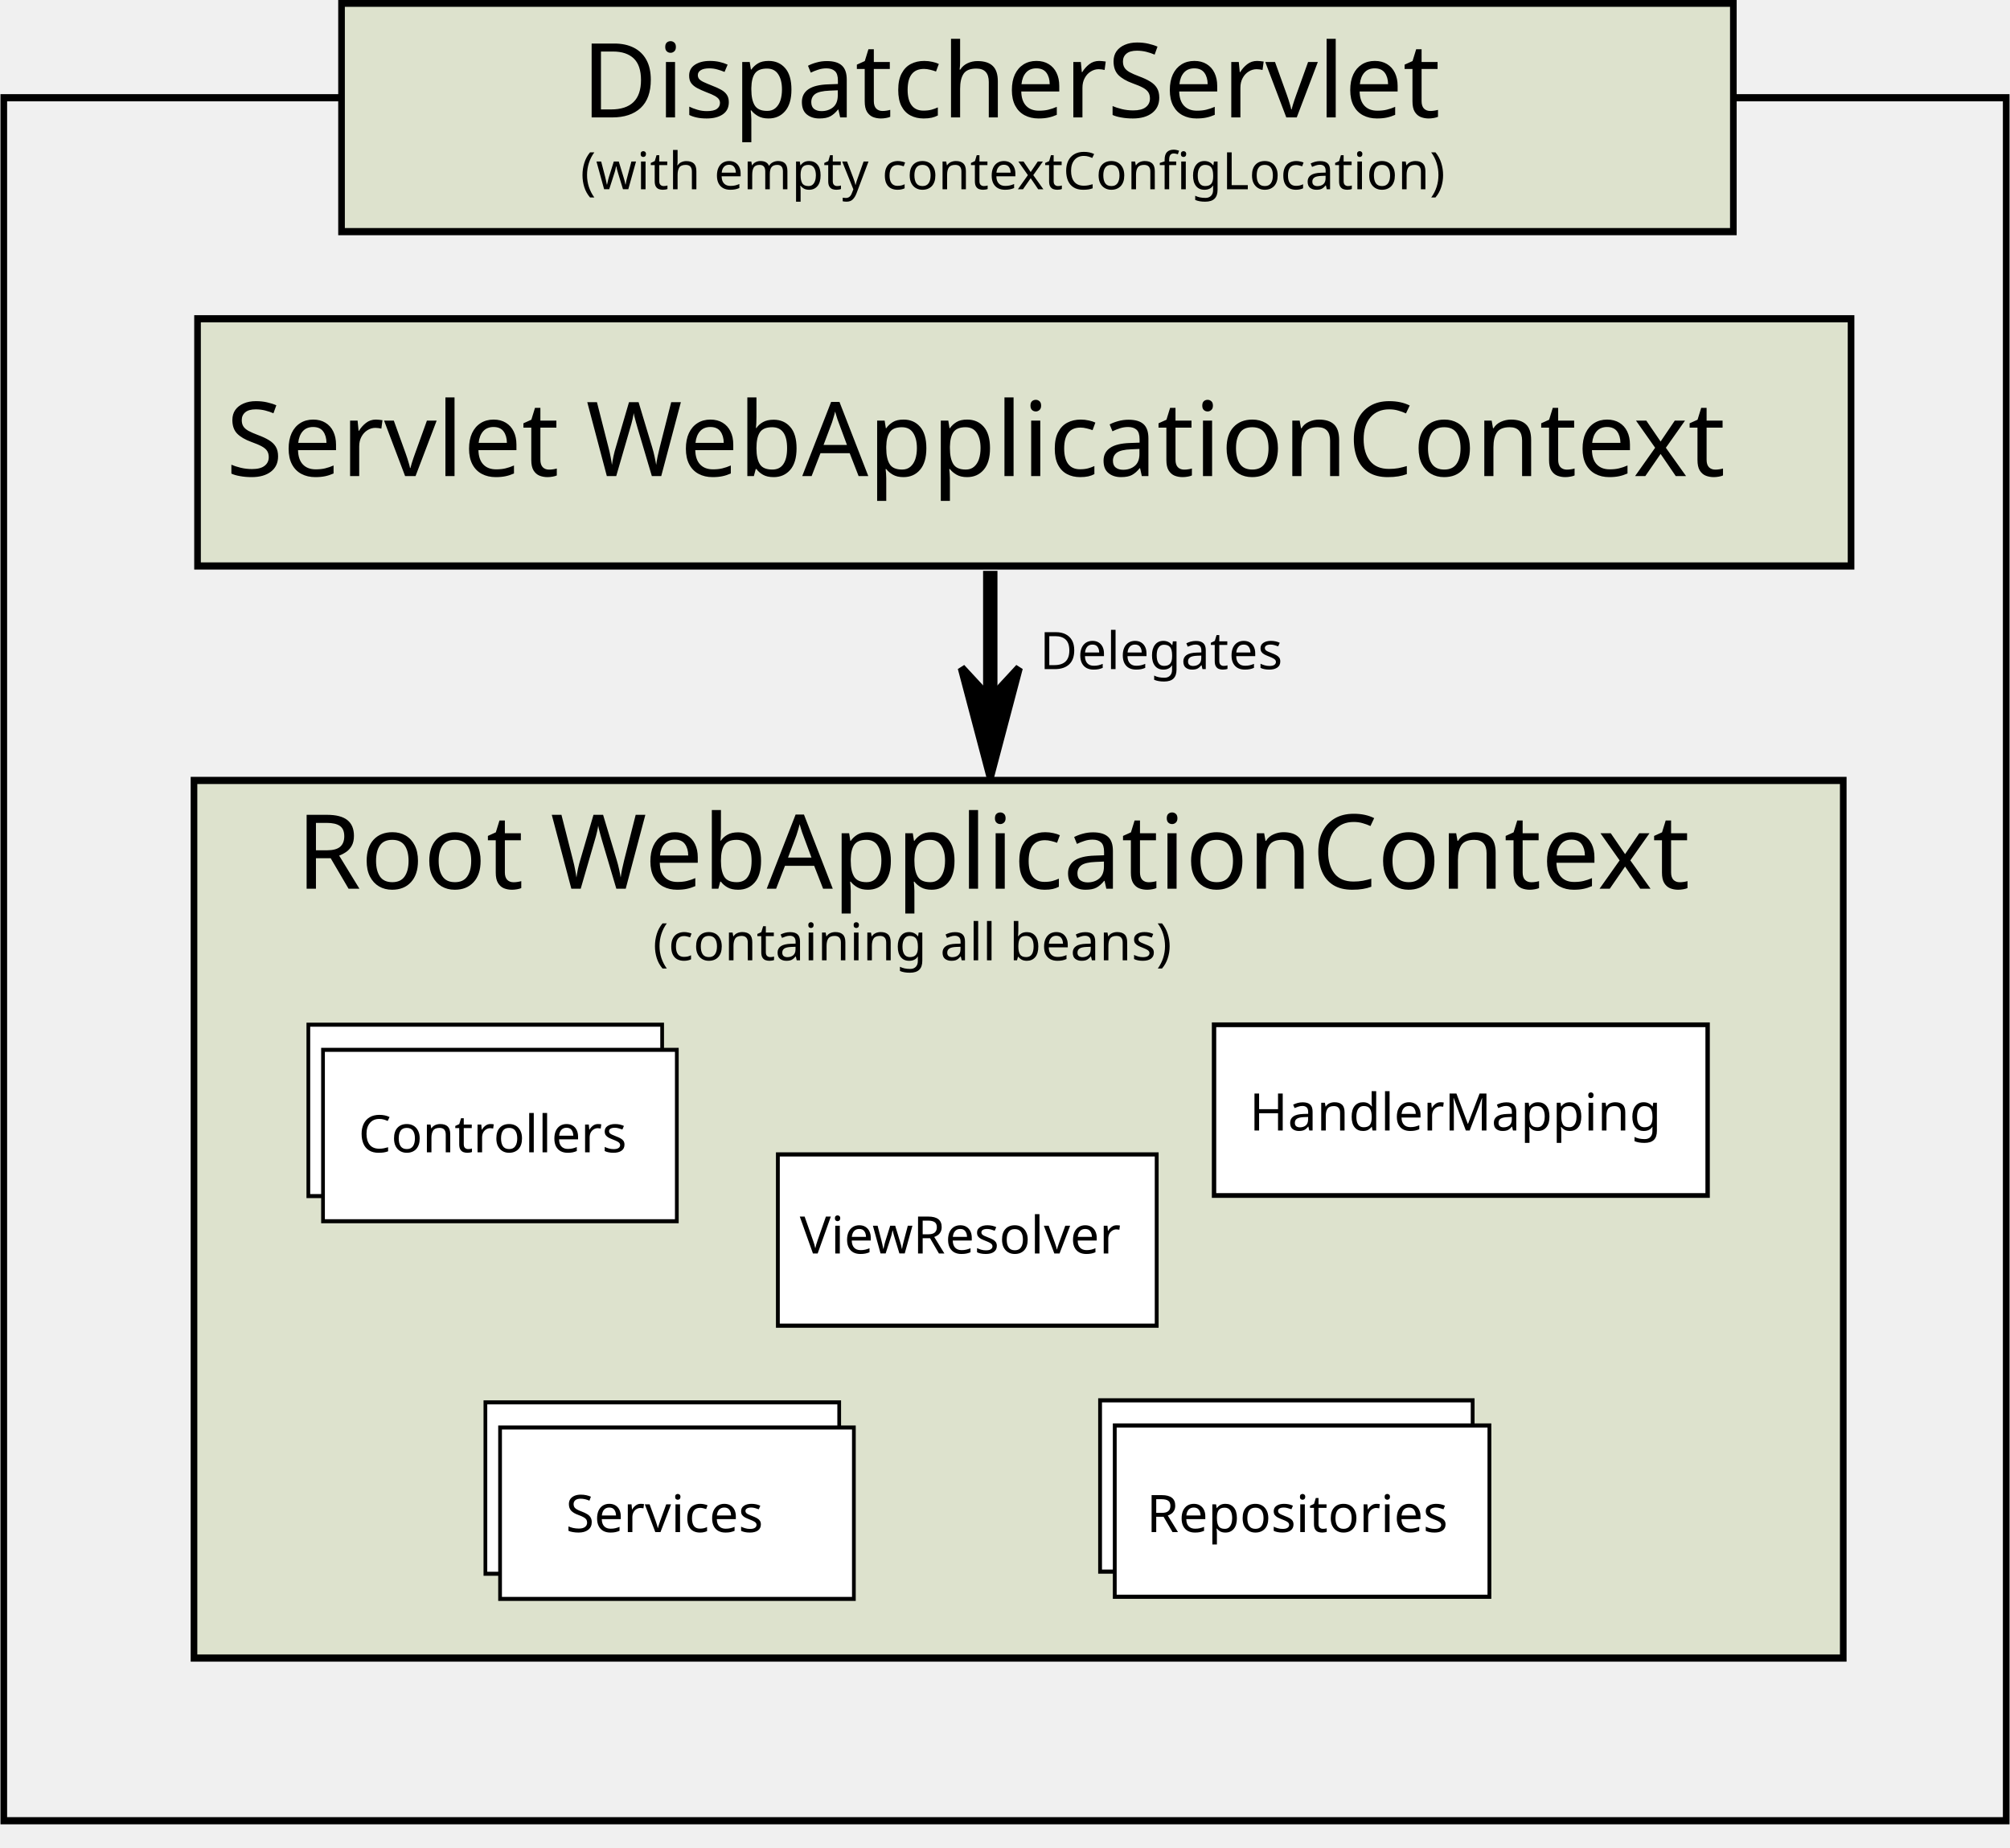
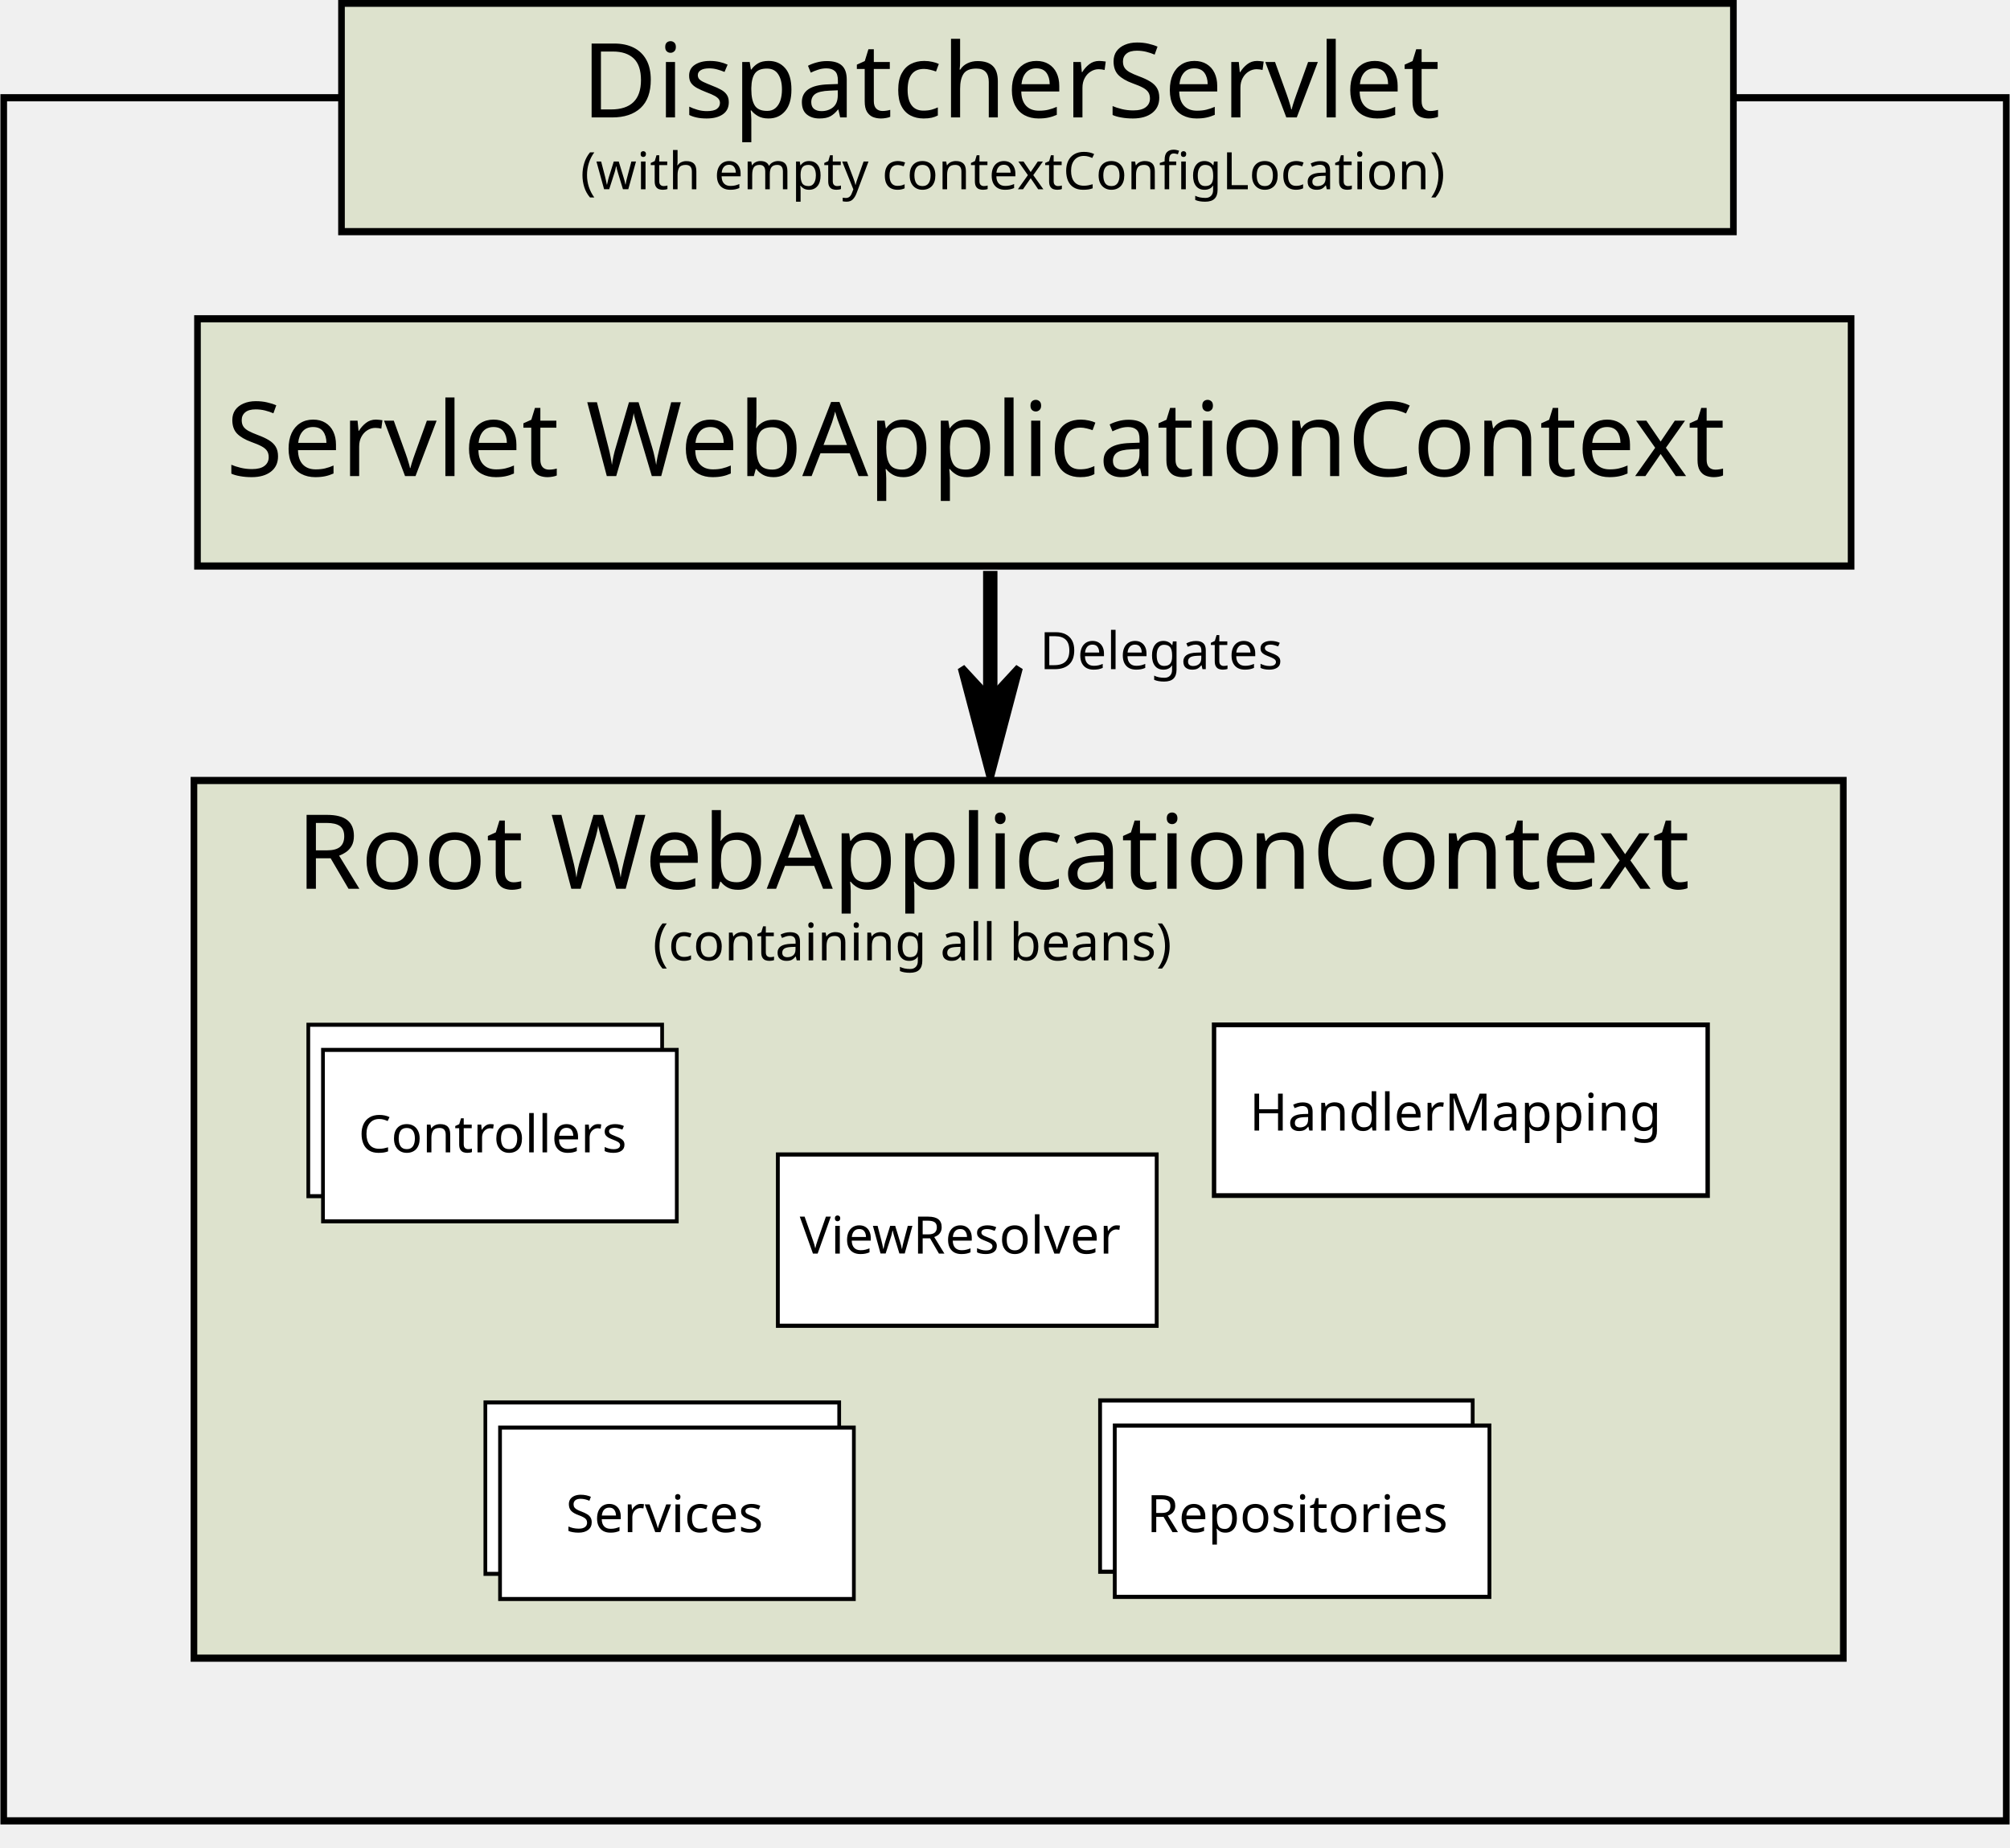
- <svg xmlns="http://www.w3.org/2000/svg" xmlns:ns1="http://schemas.microsoft.com/visio/2003/SVGExtensions/" width="6.473in" height="5.952in" viewBox="0 0 466.046 428.562" xml:space="preserve" class="st5" id="svg5499" version="1.1" style="font-size:12px;overflow:visible;color-interpolation-filters:sRGB;fill:none;fill-rule:evenodd;stroke-linecap:square;stroke-miterlimit:3">
+ <svg xmlns="http://www.w3.org/2000/svg" style="font-size:12px;overflow:visible;color-interpolation-filters:sRGB;fill:none;fill-rule:evenodd;stroke-linecap:square;stroke-miterlimit:3" id="svg5499" width="621.394" height="571.416" class="st5" version="1.1" viewBox="0 0 466.046 428.562" xml:space="preserve">
  <defs id="defs5711">
-     <marker orient="auto" refY="0.0" refX="0.0" id="Arrow1Mend" style="overflow:visible;">
-       <path id="path7376" d="M 0.0,0.0 L 5.0,-5.0 L -12.5,0.0 L 5.0,5.0 L 0.0,0.0 z " style="fill-rule:evenodd;stroke:#000000;stroke-width:1pt;stroke-opacity:1;fill:#000000;fill-opacity:1" transform="scale(0.4) rotate(180) translate(10,0)" />
+     <marker style="overflow:visible" id="Arrow1Mend" orient="auto" refX="0" refY="0">
+       <path style="fill-rule:evenodd;stroke:#000;stroke-width:1pt;stroke-opacity:1;fill:#000;fill-opacity:1" id="path7376" d="M 0.0,0.0 L 5.0,-5.0 L -12.5,0.0 L 5.0,5.0 L 0.0,0.0 z" transform="scale(0.4) rotate(180) translate(10,0)" />
    </marker>
  </defs>
-   <ns1:documentProperties ns1:langID="1033" ns1:viewMarkup="false" />
-   <style type="text/css" id="style5501">
- 		.st1 {fill:#969696;stroke:#000000;stroke-linecap:round;stroke-linejoin:round;stroke-width:0.24}
- 		.st2 {fill:#dde2cd;stroke:#000000;stroke-linecap:round;stroke-linejoin:round;stroke-width:0.24}
- 		.st3 {fill:#000000;font-family:Arial;font-size:2.5em;font-weight:bold}
- 		.st4 {font-size:0.333em;font-weight:normal}
- 		.st5 {fill:none;fill-rule:evenodd;font-size:12;overflow:visible;stroke-linecap:square;stroke-miterlimit:3}
- 	</style>
-   <g ns1:mID="0" ns1:index="1" ns1:groupContext="foregroundPage" id="g5503" transform="matrix(0.999982,0,0,1.082409,-40.81238,-98.90865)">
-     <rect style="fill:#dde2cd;fill-opacity:1;stroke:#000000;stroke-width:1.538;stroke-miterlimit:3;stroke-dasharray:none;stroke-opacity:1" id="rect6599" width="382.434" height="188.049" x="85.782" y="258.603" />
-     <ns1:userDefs>
-       <ns1:ud ns1:nameU="SchemeName" ns1:val="VT4(Default)" />
-     </ns1:userDefs>
-     <rect style="fill:none;fill-opacity:1;stroke:#000000;stroke-width:1.538;stroke-miterlimit:3;stroke-dasharray:none;stroke-opacity:1" id="rect5725" width="464.323" height="369.186" x="41.678" y="112.321" />
-     <ns1:pageProperties ns1:drawingScale="0.0393701" ns1:pageScale="0.0393701" ns1:drawingUnits="24" ns1:shadowOffsetX="8.50394" ns1:shadowOffsetY="-8.50394" />
-     <ns1:layer ns1:name="Connector" ns1:index="0" />
-     <rect style="fill:#dde2cd;fill-opacity:1;fill-rule:evenodd;stroke:#000000;stroke-width:1.538;stroke-linecap:butt;stroke-linejoin:miter;stroke-miterlimit:3;stroke-dasharray:none;stroke-opacity:1" id="rect5715" width="322.739" height="48.94" x="119.994" y="-141.01" transform="scale(1,-1)" />
-     <text xml:space="preserve" style="font-style:normal;font-variant:normal;font-weight:normal;font-stretch:normal;font-size:30.758px;line-height:125%;font-family:sans-serif;-inkscape-font-specification:sans-serif;letter-spacing:0px;word-spacing:0px;fill:#000000;fill-opacity:1;stroke:none;stroke-width:1px;stroke-linecap:butt;stroke-linejoin:miter;stroke-opacity:1" x="168.843" y="121.248" id="text5717" transform="scale(1.040398,0.9611703)">
-       <tspan id="tspan5719" x="168.843" y="121.248" style="font-style:normal;font-variant:normal;font-weight:normal;font-stretch:normal;font-size:23.069px;font-family:sans-serif;-inkscape-font-specification:sans-serif">DispatcherServlet</tspan>
+   <style id="style5501" type="text/css">.st5{fill:none;fill-rule:evenodd;font-size:12;overflow:visible;stroke-linecap:square;stroke-miterlimit:3}</style>
+   <g id="g5503" transform="matrix(0.999982,0,0,1.082409,-40.81238,-98.90865)">
+     <rect id="rect6599" width="382.434" height="188.049" x="85.782" y="258.603" style="fill:#dde2cd;fill-opacity:1;stroke:#000;stroke-width:1.538;stroke-miterlimit:3;stroke-dasharray:none;stroke-opacity:1" />
+     <rect id="rect5725" width="464.323" height="369.186" x="41.678" y="112.321" style="fill:none;fill-opacity:1;stroke:#000;stroke-width:1.538;stroke-miterlimit:3;stroke-dasharray:none;stroke-opacity:1" />
+     <rect id="rect5715" width="322.739" height="48.94" x="119.994" y="-141.01" transform="scale(1,-1)" style="fill:#dde2cd;fill-opacity:1;fill-rule:evenodd;stroke:#000;stroke-width:1.538;stroke-linecap:butt;stroke-linejoin:miter;stroke-miterlimit:3;stroke-dasharray:none;stroke-opacity:1" />
+     <text id="text5717" x="168.843" y="121.248" transform="scale(1.040398,0.9611703)" xml:space="preserve" style="font-style:normal;font-variant:normal;font-weight:400;font-stretch:normal;font-size:30.758px;line-height:125%;font-family:sans-serif;-inkscape-font-specification:sans-serif;letter-spacing:0;word-spacing:0;fill:#000;fill-opacity:1;stroke:none;stroke-width:1px;stroke-linecap:butt;stroke-linejoin:miter;stroke-opacity:1">
+       <tspan style="font-style:normal;font-variant:normal;font-weight:400;font-stretch:normal;font-size:23.069px;font-family:sans-serif;-inkscape-font-specification:sans-serif" id="tspan5719" x="168.843" y="121.248">DispatcherServlet</tspan>
    </text>
-     <rect style="fill:#ffffff;fill-opacity:1;stroke:#000000;stroke-width:0.862;stroke-miterlimit:3;stroke-dasharray:none;stroke-opacity:1" id="rect6620" width="82.041" height="36.726" x="112.298" y="-347.665" transform="scale(1,-1)" />
-     <rect style="fill:#ffffff;fill-opacity:1;stroke:#000000;stroke-width:0.892;stroke-miterlimit:3;stroke-dasharray:none;stroke-opacity:1" id="rect6622" width="87.844" height="36.697" x="221.171" y="-375.432" transform="scale(1,-1)" />
-     <rect transform="scale(1,-1)" y="-353.053" x="115.7" height="36.726" width="82.041" id="rect6614" style="fill:#ffffff;fill-opacity:1;stroke:#000000;stroke-width:0.862;stroke-miterlimit:3;stroke-dasharray:none;stroke-opacity:1" />
-     <text xml:space="preserve" style="font-style:normal;font-weight:normal;font-size:30.758px;line-height:125%;font-family:Sans;letter-spacing:0px;word-spacing:0px;fill:#000000;fill-opacity:1;stroke:none;stroke-width:1px;stroke-linecap:butt;stroke-linejoin:miter;stroke-opacity:1" x="119.106" y="351.948" id="text6616" transform="scale(1.040398,0.9611703)">
-       <tspan id="tspan6618" x="119.106" y="351.948" style="font-size:11.534px">Controllers</tspan>
+     <rect id="rect6620" width="82.041" height="36.726" x="112.298" y="-347.665" transform="scale(1,-1)" style="fill:#fff;fill-opacity:1;stroke:#000;stroke-width:.862;stroke-miterlimit:3;stroke-dasharray:none;stroke-opacity:1" />
+     <rect id="rect6622" width="87.844" height="36.697" x="221.171" y="-375.432" transform="scale(1,-1)" style="fill:#fff;fill-opacity:1;stroke:#000;stroke-width:.892;stroke-miterlimit:3;stroke-dasharray:none;stroke-opacity:1" />
+     <rect style="fill:#fff;fill-opacity:1;stroke:#000;stroke-width:.862;stroke-miterlimit:3;stroke-dasharray:none;stroke-opacity:1" id="rect6614" width="82.041" height="36.726" x="115.7" y="-353.053" transform="scale(1,-1)" />
+     <text id="text6616" x="119.106" y="351.948" transform="scale(1.040398,0.9611703)" xml:space="preserve" style="font-style:normal;font-weight:400;font-size:30.758px;line-height:125%;font-family:Sans;letter-spacing:0;word-spacing:0;fill:#000;fill-opacity:1;stroke:none;stroke-width:1px;stroke-linecap:butt;stroke-linejoin:miter;stroke-opacity:1">
+       <tspan style="font-size:11.534px" id="tspan6618" x="119.106" y="351.948">Controllers</tspan>
    </text>
-     <text transform="scale(1.040398,0.9611703)" id="text6624" y="374.506" x="217.47" style="font-style:normal;font-weight:normal;font-size:30.758px;line-height:125%;font-family:Sans;letter-spacing:0px;word-spacing:0px;fill:#000000;fill-opacity:1;stroke:none;stroke-width:1px;stroke-linecap:butt;stroke-linejoin:miter;stroke-opacity:1" xml:space="preserve">
-       <tspan style="font-size:11.534px" y="374.506" x="217.47" id="tspan6626">ViewResolver</tspan>
+     <text style="font-style:normal;font-weight:400;font-size:30.758px;line-height:125%;font-family:Sans;letter-spacing:0;word-spacing:0;fill:#000;fill-opacity:1;stroke:none;stroke-width:1px;stroke-linecap:butt;stroke-linejoin:miter;stroke-opacity:1" id="text6624" x="217.47" y="374.506" transform="scale(1.040398,0.9611703)" xml:space="preserve">
+       <tspan id="tspan6626" x="217.47" y="374.506" style="font-size:11.534px">ViewResolver</tspan>
    </text>
-     <rect transform="scale(1,-1)" y="-347.536" x="322.312" height="36.578" width="114.454" id="rect6628" style="fill:#ffffff;fill-opacity:1;stroke:#000000;stroke-width:1.016;stroke-miterlimit:3;stroke-dasharray:none;stroke-opacity:1" />
-     <text xml:space="preserve" style="font-style:normal;font-weight:normal;font-size:30.758px;line-height:125%;font-family:Sans;letter-spacing:0px;word-spacing:0px;fill:#000000;fill-opacity:1;stroke:none;stroke-width:1px;stroke-linecap:butt;stroke-linejoin:miter;stroke-opacity:1" x="317.682" y="347.083" id="text6630" transform="scale(1.040398,0.9611703)">
-       <tspan id="tspan6632" x="317.682" y="347.083" style="font-size:11.534px">HandlerMapping</tspan>
+     <rect style="fill:#fff;fill-opacity:1;stroke:#000;stroke-width:1.016;stroke-miterlimit:3;stroke-dasharray:none;stroke-opacity:1" id="rect6628" width="114.454" height="36.578" x="322.312" y="-347.536" transform="scale(1,-1)" />
+     <text id="text6630" x="317.682" y="347.083" transform="scale(1.040398,0.9611703)" xml:space="preserve" style="font-style:normal;font-weight:400;font-size:30.758px;line-height:125%;font-family:Sans;letter-spacing:0;word-spacing:0;fill:#000;fill-opacity:1;stroke:none;stroke-width:1px;stroke-linecap:butt;stroke-linejoin:miter;stroke-opacity:1">
+       <tspan style="font-size:11.534px" id="tspan6632" x="317.682" y="347.083">HandlerMapping</tspan>
    </text>
-     <text transform="scale(1.040398,0.9611703)" id="text6636" y="293.186" x="105.322" style="font-style:normal;font-weight:normal;font-size:30.758px;line-height:125%;font-family:Sans;letter-spacing:0px;word-spacing:0px;fill:#000000;fill-opacity:1;stroke:none;stroke-width:1px;stroke-linecap:butt;stroke-linejoin:miter;stroke-opacity:1" xml:space="preserve">
-       <tspan style="font-style:normal;font-variant:normal;font-weight:normal;font-stretch:normal;font-size:23.069px;font-family:sans-serif;-inkscape-font-specification:sans-serif" y="293.186" x="105.322" id="tspan6638">Root WebApplicationContext</tspan>
+     <text style="font-style:normal;font-weight:400;font-size:30.758px;line-height:125%;font-family:Sans;letter-spacing:0;word-spacing:0;fill:#000;fill-opacity:1;stroke:none;stroke-width:1px;stroke-linecap:butt;stroke-linejoin:miter;stroke-opacity:1" id="text6636" x="105.322" y="293.186" transform="scale(1.040398,0.9611703)" xml:space="preserve">
+       <tspan id="tspan6638" x="105.322" y="293.186" style="font-style:normal;font-variant:normal;font-weight:400;font-stretch:normal;font-size:23.069px;font-family:sans-serif;-inkscape-font-specification:sans-serif">Root WebApplicationContext</tspan>
    </text>
-     <text transform="scale(1.040398,0.9611703)" id="text6640" y="309.147" x="262.534" style="font-style:normal;font-weight:normal;font-size:30.758px;line-height:125%;font-family:Sans;letter-spacing:0px;word-spacing:0px;fill:#000000;fill-opacity:1;stroke:none;stroke-width:1px;stroke-linecap:butt;stroke-linejoin:miter;stroke-opacity:1" xml:space="preserve">
-       <tspan id="tspan6644" style="font-style:normal;font-variant:normal;font-weight:normal;font-stretch:normal;font-size:11.534px;font-family:sans-serif;-inkscape-font-specification:sans-serif;text-align:center;text-anchor:middle" y="309.147" x="262.534">(containing all beans)</tspan>
+     <text style="font-style:normal;font-weight:400;font-size:30.758px;line-height:125%;font-family:Sans;letter-spacing:0;word-spacing:0;fill:#000;fill-opacity:1;stroke:none;stroke-width:1px;stroke-linecap:butt;stroke-linejoin:miter;stroke-opacity:1" id="text6640" x="262.534" y="309.147" transform="scale(1.040398,0.9611703)" xml:space="preserve">
+       <tspan style="font-style:normal;font-variant:normal;font-weight:400;font-stretch:normal;font-size:11.534px;font-family:sans-serif;-inkscape-font-specification:sans-serif;text-align:center;text-anchor:middle" id="tspan6644" x="262.534" y="309.147">(containing all beans)</tspan>
    </text>
-     <rect transform="scale(1,-1)" y="-428.589" x="153.354" height="36.726" width="82.041" id="rect6648" style="fill:#ffffff;fill-opacity:1;stroke:#000000;stroke-width:0.862;stroke-miterlimit:3;stroke-dasharray:none;stroke-opacity:1" />
-     <rect style="fill:#ffffff;fill-opacity:1;stroke:#000000;stroke-width:0.862;stroke-miterlimit:3;stroke-dasharray:none;stroke-opacity:1" id="rect6650" width="82.041" height="36.726" x="156.756" y="-433.977" transform="scale(1,-1)" />
-     <text transform="scale(1.040398,0.9611703)" id="text6652" y="436.608" x="165.322" style="font-style:normal;font-weight:normal;font-size:30.758px;line-height:125%;font-family:Sans;letter-spacing:0px;word-spacing:0px;fill:#000000;fill-opacity:1;stroke:none;stroke-width:1px;stroke-linecap:butt;stroke-linejoin:miter;stroke-opacity:1" xml:space="preserve">
-       <tspan style="font-size:11.534px" y="436.608" x="165.322" id="tspan6654">Services</tspan>
+     <rect style="fill:#fff;fill-opacity:1;stroke:#000;stroke-width:.862;stroke-miterlimit:3;stroke-dasharray:none;stroke-opacity:1" id="rect6648" width="82.041" height="36.726" x="153.354" y="-428.589" transform="scale(1,-1)" />
+     <rect id="rect6650" width="82.041" height="36.726" x="156.756" y="-433.977" transform="scale(1,-1)" style="fill:#fff;fill-opacity:1;stroke:#000;stroke-width:.862;stroke-miterlimit:3;stroke-dasharray:none;stroke-opacity:1" />
+     <text style="font-style:normal;font-weight:400;font-size:30.758px;line-height:125%;font-family:Sans;letter-spacing:0;word-spacing:0;fill:#000;fill-opacity:1;stroke:none;stroke-width:1px;stroke-linecap:butt;stroke-linejoin:miter;stroke-opacity:1" id="text6652" x="165.322" y="436.608" transform="scale(1.040398,0.9611703)" xml:space="preserve">
+       <tspan id="tspan6654" x="165.322" y="436.608" style="font-size:11.534px">Services</tspan>
    </text>
-     <rect style="fill:#ffffff;fill-opacity:1;stroke:#000000;stroke-width:0.884;stroke-miterlimit:3;stroke-dasharray:none;stroke-opacity:1" id="rect6656" width="86.393" height="36.704" x="295.888" y="-428.13" transform="scale(1,-1)" />
-     <rect transform="scale(1,-1)" y="-433.516" x="299.291" height="36.702" width="86.877" id="rect6658" style="fill:#ffffff;fill-opacity:1;stroke:#000000;stroke-width:0.887;stroke-miterlimit:3;stroke-dasharray:none;stroke-opacity:1" />
-     <text xml:space="preserve" style="font-style:normal;font-weight:normal;font-size:30.758px;line-height:125%;font-family:Sans;letter-spacing:0px;word-spacing:0px;fill:#000000;fill-opacity:1;stroke:none;stroke-width:1px;stroke-linecap:butt;stroke-linejoin:miter;stroke-opacity:1" x="294.758" y="436.608" id="text6660" transform="scale(1.040398,0.9611703)">
-       <tspan id="tspan6662" x="294.758" y="436.608" style="font-size:11.534px">Repositories</tspan>
+     <rect id="rect6656" width="86.393" height="36.704" x="295.888" y="-428.13" transform="scale(1,-1)" style="fill:#fff;fill-opacity:1;stroke:#000;stroke-width:.884;stroke-miterlimit:3;stroke-dasharray:none;stroke-opacity:1" />
+     <rect style="fill:#fff;fill-opacity:1;stroke:#000;stroke-width:.887;stroke-miterlimit:3;stroke-dasharray:none;stroke-opacity:1" id="rect6658" width="86.877" height="36.702" x="299.291" y="-433.516" transform="scale(1,-1)" />
+     <text id="text6660" x="294.758" y="436.608" transform="scale(1.040398,0.9611703)" xml:space="preserve" style="font-style:normal;font-weight:400;font-size:30.758px;line-height:125%;font-family:Sans;letter-spacing:0;word-spacing:0;fill:#000;fill-opacity:1;stroke:none;stroke-width:1px;stroke-linecap:butt;stroke-linejoin:miter;stroke-opacity:1">
+       <tspan style="font-size:11.534px" id="tspan6662" x="294.758" y="436.608">Repositories</tspan>
    </text>
-     <text transform="scale(1.040398,0.9611703)" id="text6773" y="137.266" x="168.57" style="font-style:normal;font-variant:normal;font-weight:normal;font-stretch:normal;font-size:30.758px;line-height:125%;font-family:sans-serif;-inkscape-font-specification:sans-serif;letter-spacing:0px;word-spacing:0px;fill:#000000;fill-opacity:1;stroke:none;stroke-width:1px;stroke-linecap:butt;stroke-linejoin:miter;stroke-opacity:1" xml:space="preserve">
-       <tspan style="font-style:normal;font-variant:normal;font-weight:normal;font-stretch:normal;font-size:11.534px;font-family:sans-serif;-inkscape-font-specification:sans-serif" y="137.266" x="168.57" id="tspan6775">(with empty contextConfigLocation)</tspan>
+     <text style="font-style:normal;font-variant:normal;font-weight:400;font-stretch:normal;font-size:30.758px;line-height:125%;font-family:sans-serif;-inkscape-font-specification:sans-serif;letter-spacing:0;word-spacing:0;fill:#000;fill-opacity:1;stroke:none;stroke-width:1px;stroke-linecap:butt;stroke-linejoin:miter;stroke-opacity:1" id="text6773" x="168.57" y="137.266" transform="scale(1.040398,0.9611703)" xml:space="preserve">
+       <tspan id="tspan6775" x="168.57" y="137.266" style="font-style:normal;font-variant:normal;font-weight:400;font-stretch:normal;font-size:11.534px;font-family:sans-serif;-inkscape-font-specification:sans-serif">(with empty contextConfigLocation)</tspan>
    </text>
-     <rect y="159.683" x="86.602" height="52.97" width="383.424" id="rect8949" style="fill:#dde2cd;fill-opacity:1;stroke:#000000;stroke-width:1.538;stroke-miterlimit:3;stroke-dasharray:none;stroke-opacity:1" />
-     <text xml:space="preserve" style="font-style:normal;font-weight:normal;font-size:30.758px;line-height:125%;font-family:Sans;letter-spacing:0px;word-spacing:0px;fill:#000000;fill-opacity:1;stroke:none;stroke-width:1px;stroke-linecap:butt;stroke-linejoin:miter;stroke-opacity:1" x="89.612" y="201.202" id="text8951" transform="scale(1.040398,0.9611703)">
-       <tspan id="tspan8953" x="89.612" y="201.202" style="font-style:normal;font-variant:normal;font-weight:normal;font-stretch:normal;font-size:23.069px;font-family:sans-serif;-inkscape-font-specification:sans-serif">Servlet WebApplicationContext</tspan>
+     <rect style="fill:#dde2cd;fill-opacity:1;stroke:#000;stroke-width:1.538;stroke-miterlimit:3;stroke-dasharray:none;stroke-opacity:1" id="rect8949" width="383.424" height="52.97" x="86.602" y="159.683" />
+     <text id="text8951" x="89.612" y="201.202" transform="scale(1.040398,0.9611703)" xml:space="preserve" style="font-style:normal;font-weight:400;font-size:30.758px;line-height:125%;font-family:Sans;letter-spacing:0;word-spacing:0;fill:#000;fill-opacity:1;stroke:none;stroke-width:1px;stroke-linecap:butt;stroke-linejoin:miter;stroke-opacity:1">
+       <tspan style="font-style:normal;font-variant:normal;font-weight:400;font-stretch:normal;font-size:23.069px;font-family:sans-serif;-inkscape-font-specification:sans-serif" id="tspan8953" x="89.612" y="201.202">Servlet WebApplicationContext</tspan>
    </text>
-     <text xml:space="preserve" style="font-style:normal;font-weight:normal;font-size:30.758px;line-height:125%;font-family:Sans;letter-spacing:0px;word-spacing:0px;fill:#000000;fill-opacity:1;stroke:none;stroke-width:1px;stroke-linecap:butt;stroke-linejoin:miter;stroke-opacity:1" x="270.92" y="244.233" id="text8955" transform="scale(1.040398,0.9611703)">
-       <tspan x="270.92" y="244.233" style="font-style:normal;font-variant:normal;font-weight:normal;font-stretch:normal;font-size:11.534px;font-family:sans-serif;-inkscape-font-specification:sans-serif;text-align:start;text-anchor:start" id="tspan4875">Delegates</tspan>
+     <text id="text8955" x="270.92" y="244.233" transform="scale(1.040398,0.9611703)" xml:space="preserve" style="font-style:normal;font-weight:400;font-size:30.758px;line-height:125%;font-family:Sans;letter-spacing:0;word-spacing:0;fill:#000;fill-opacity:1;stroke:none;stroke-width:1px;stroke-linecap:butt;stroke-linejoin:miter;stroke-opacity:1">
+       <tspan id="tspan4875" x="270.92" y="244.233" style="font-style:normal;font-variant:normal;font-weight:400;font-stretch:normal;font-size:11.534px;font-family:sans-serif;-inkscape-font-specification:sans-serif;text-align:start;text-anchor:start">Delegates</tspan>
    </text>
-     <path style="fill:#000000;fill-opacity:1;fill-rule:evenodd;stroke:#000000;stroke-width:3.334;stroke-linecap:butt;stroke-linejoin:miter;stroke-miterlimit:3;stroke-dasharray:none;stroke-opacity:1;marker-end:url(#Arrow1Mend)" d="m 270.425,213.703 c 0,40.785 0,40.785 0,40.785" id="path9077" />
-     <text xml:space="preserve" style="font-style:normal;font-weight:normal;font-size:30.758px;line-height:125%;font-family:Sans;letter-spacing:0px;word-spacing:0px;fill:#000000;fill-opacity:1;stroke:none;stroke-width:1px;stroke-linecap:butt;stroke-linejoin:miter;stroke-opacity:1" x="274.181" y="257.566" id="text4867" transform="scale(1.040399,0.9611702)">
-       <tspan id="tspan4869" x="274.181" y="257.566" />
-     </text>
+     <path id="path9077" d="m 270.425,213.703 c 0,40.785 0,40.785 0,40.785" style="fill:#000;fill-opacity:1;fill-rule:evenodd;stroke:#000;stroke-width:3.334;stroke-linecap:butt;stroke-linejoin:miter;stroke-miterlimit:3;stroke-dasharray:none;stroke-opacity:1;marker-end:url(#Arrow1Mend)" />
  </g>
</svg>
